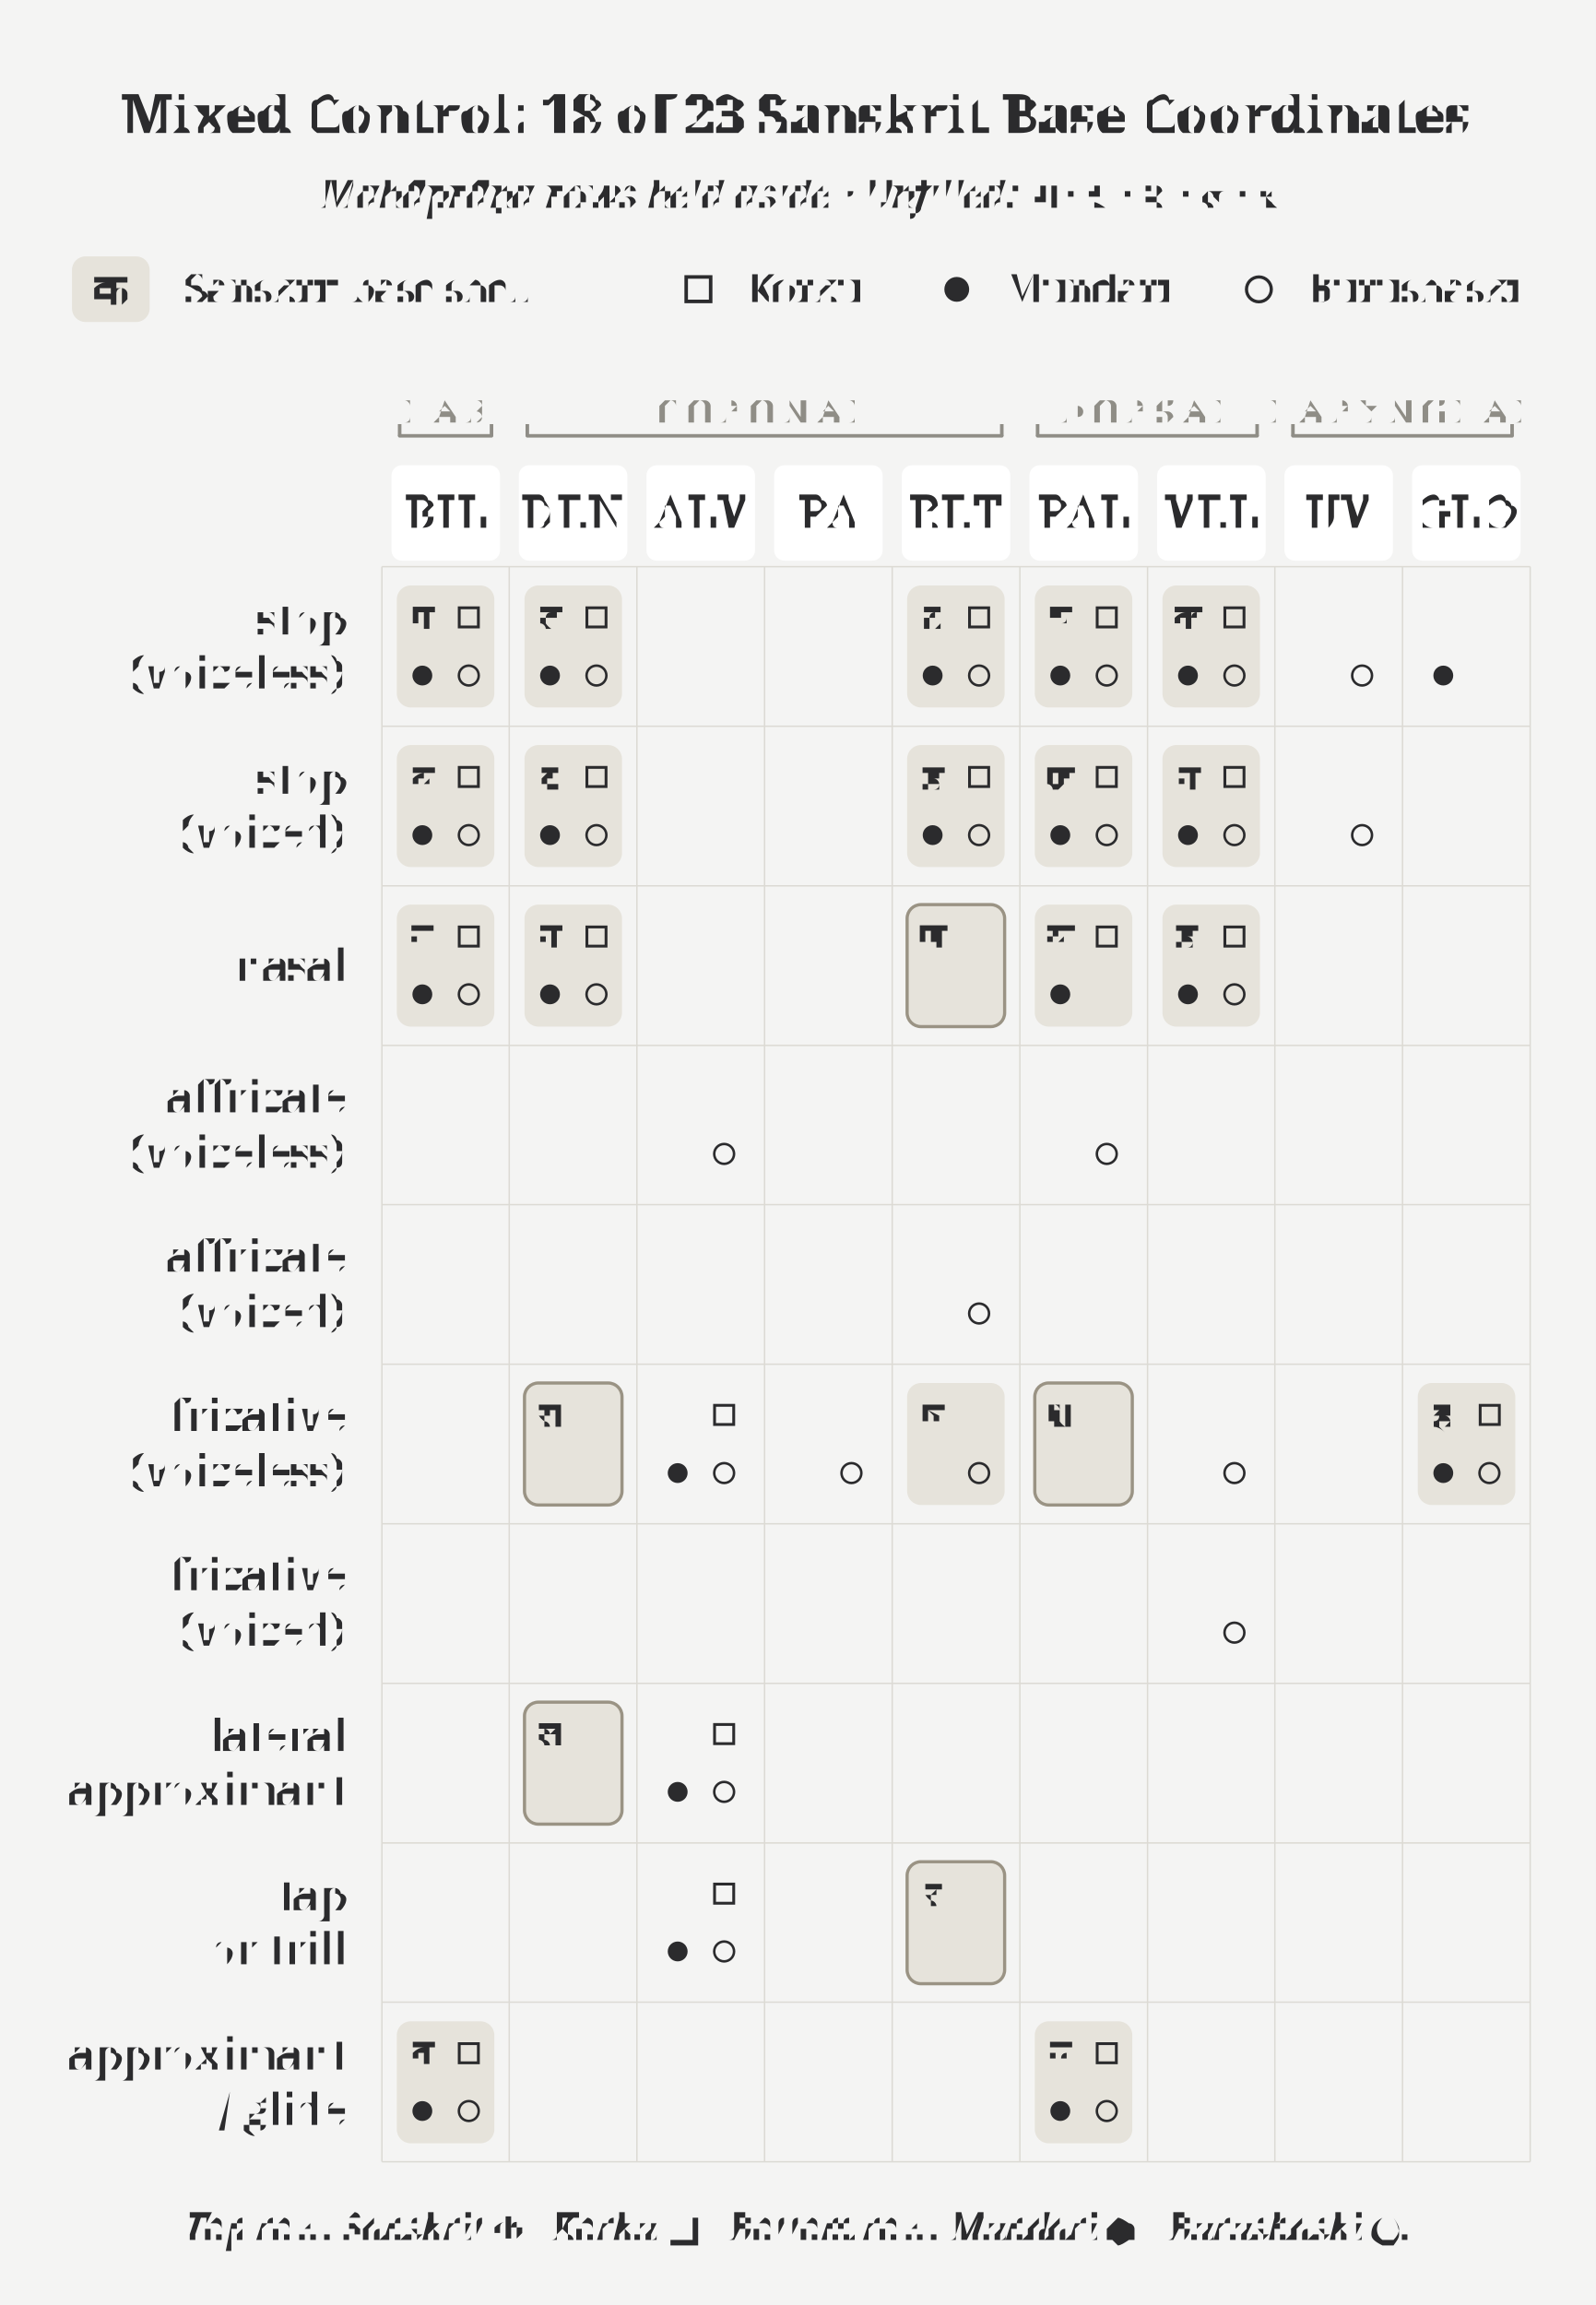
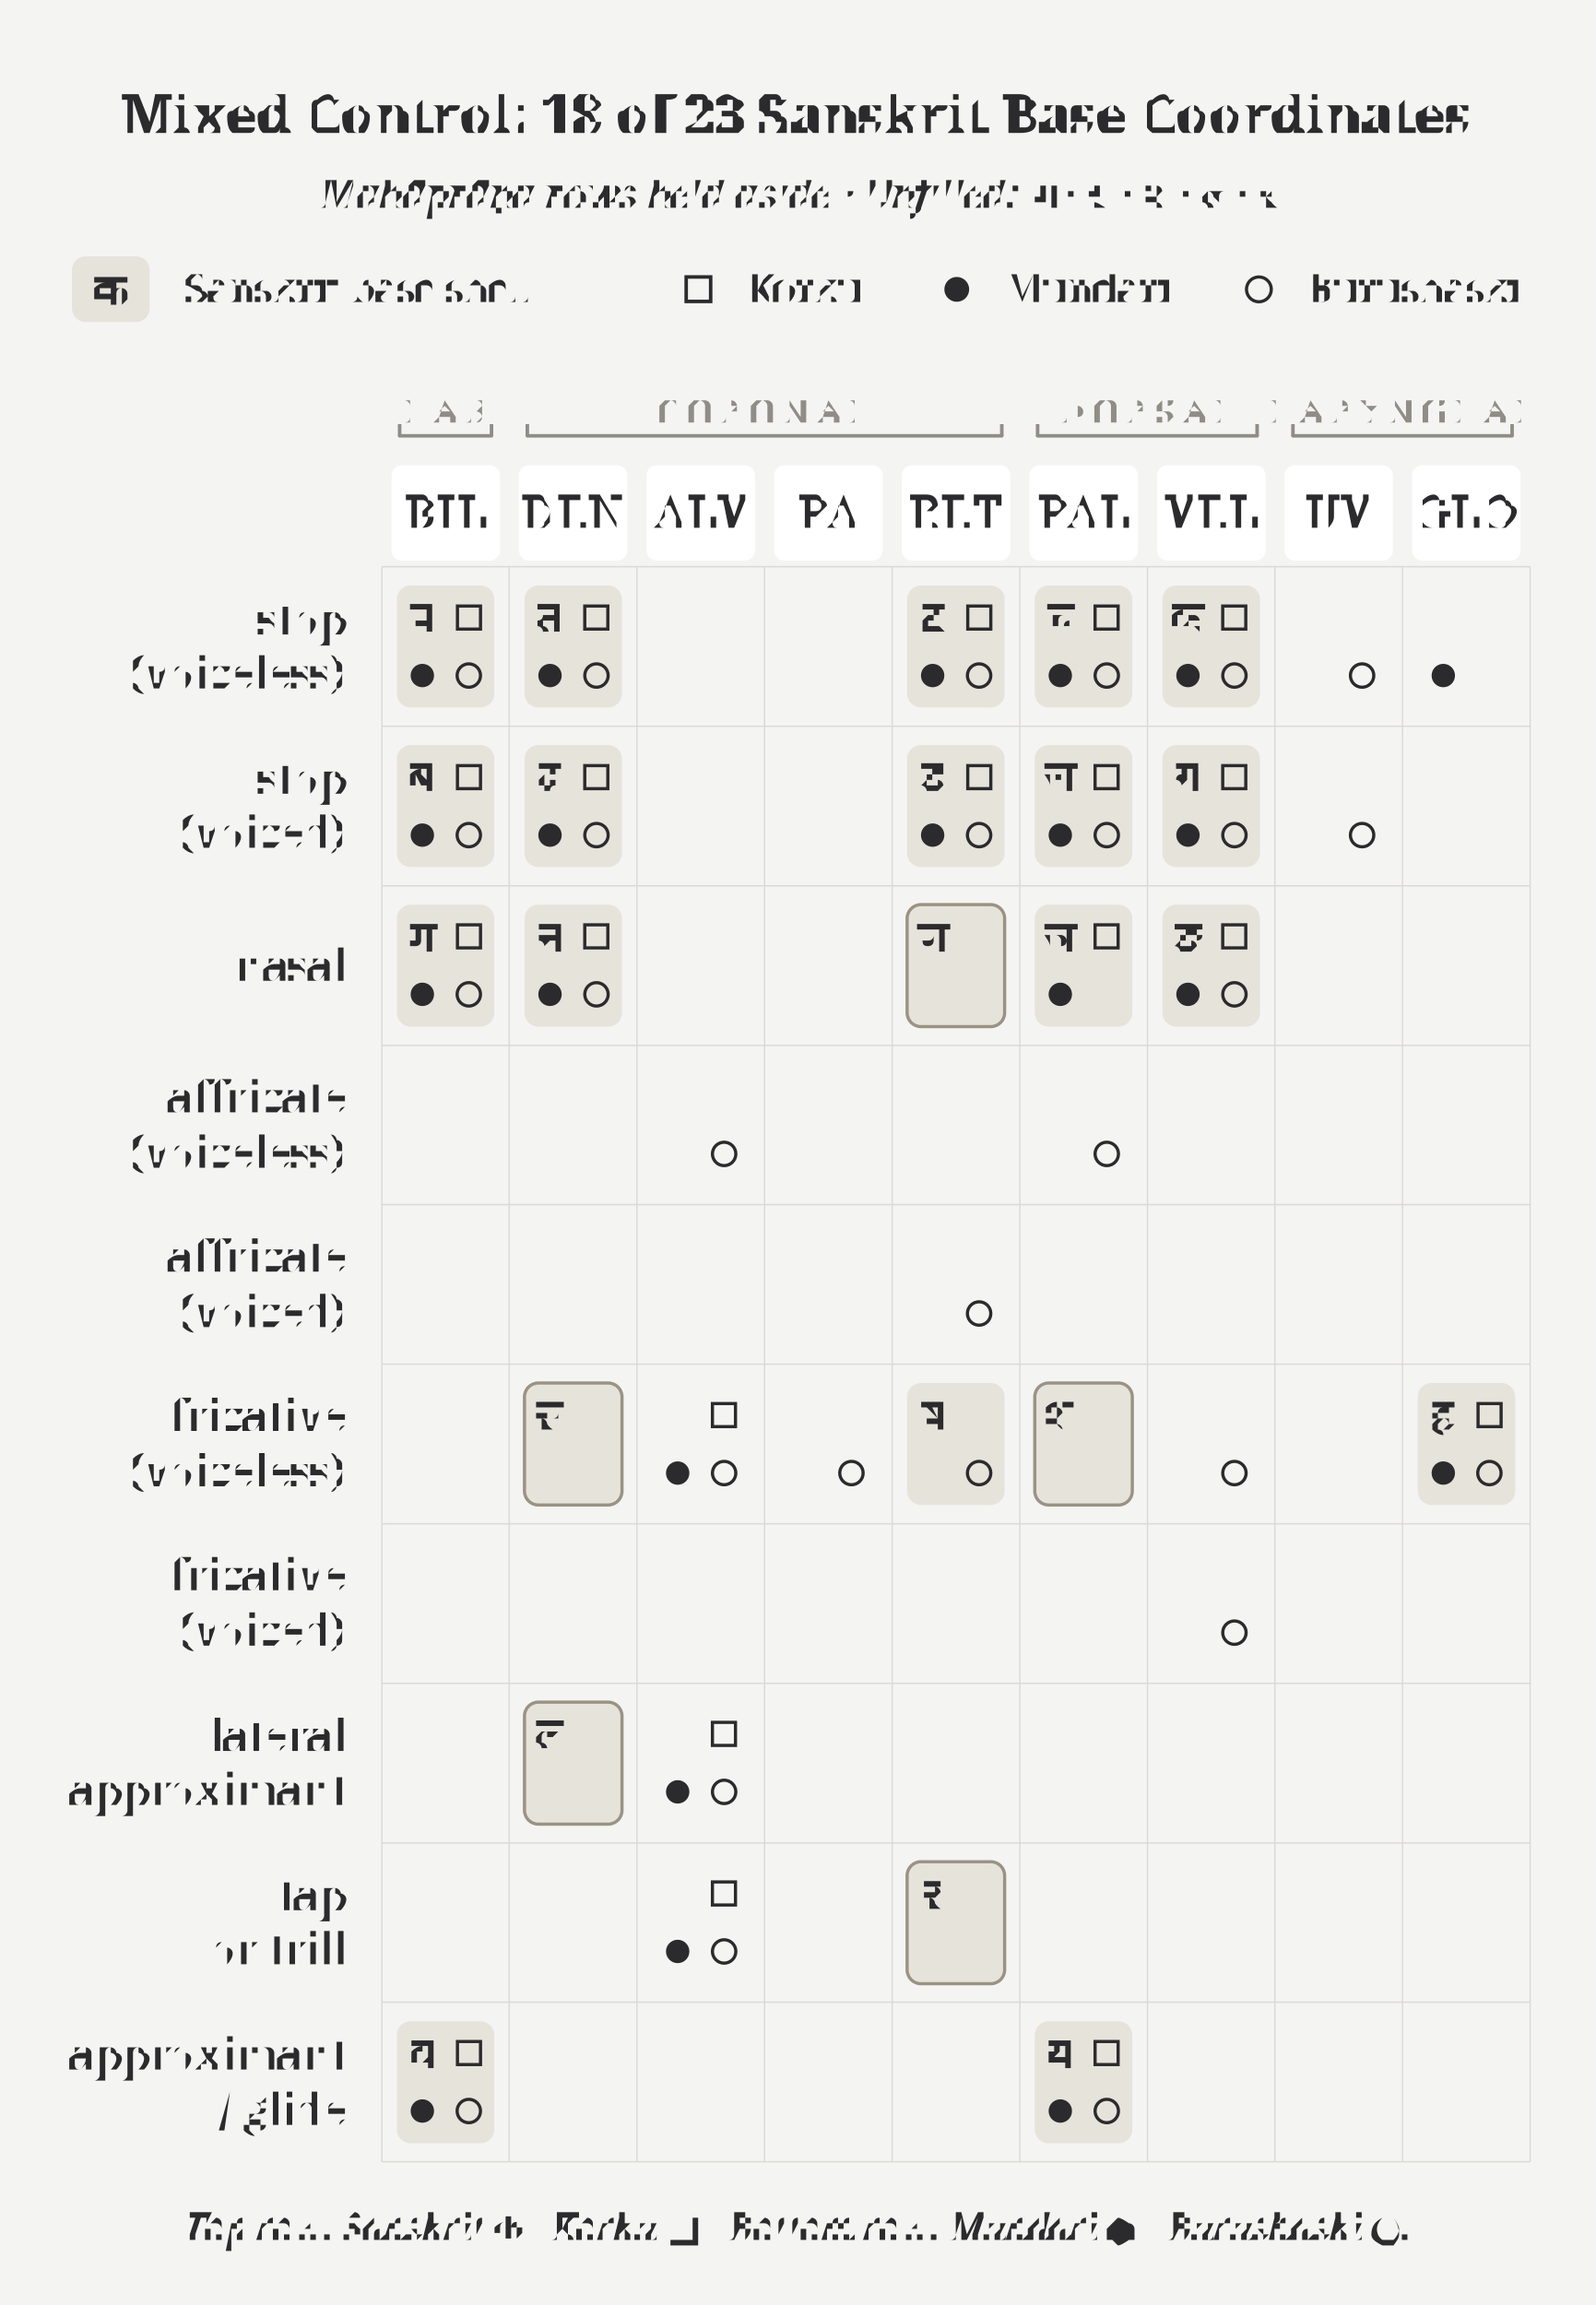
<svg xmlns="http://www.w3.org/2000/svg" width="4.5in" height="6.5in" viewBox="0 0 4.5 6.5">
  <rect x="0" y="0" width="4.5" height="6.5" fill="#f4f4f3" />
  <text x="2.25" y="0.32" text-anchor="middle" dominant-baseline="middle" font-size="0.151" font-weight="700" fill="#2b2b2d" font-family="'Gentium Book Plus', Charter, 'Charis SIL', Georgia, serif">Mixed Control: 18 of 23 Sanskrit Base Coordinates</text>
  <text x="2.25" y="0.547" text-anchor="middle" dominant-baseline="middle" font-size="0.111" font-style="italic" fill="#2b2b2d" font-family="'Gentium Book Plus', Charter, 'Charis SIL', Georgia, serif">Mahāprāṇa rows held aside · Unfilled: <tspan font-style="normal" font-family="'Adobe Devanagari', 'Noto Sans Devanagari', 'Mangal', 'Kohinoor Devanagari', serif">ण · स · श · ल · र</tspan>
  </text>
  <rect x="1.119" y="1.651" width="0.275" height="0.344" rx="0.039" fill="#e6e3db" stroke="none" />
  <rect x="1.119" y="2.101" width="0.275" height="0.344" rx="0.039" fill="#e6e3db" stroke="none" />
  <rect x="1.119" y="2.551" width="0.275" height="0.344" rx="0.039" fill="#e6e3db" stroke="none" />
  <rect x="1.119" y="5.7" width="0.275" height="0.344" rx="0.039" fill="#e6e3db" stroke="none" />
  <rect x="1.479" y="1.651" width="0.275" height="0.344" rx="0.039" fill="#e6e3db" stroke="none" />
  <rect x="1.479" y="2.101" width="0.275" height="0.344" rx="0.039" fill="#e6e3db" stroke="none" />
  <rect x="1.479" y="3.9" width="0.275" height="0.344" rx="0.039" fill="#e6e3db" stroke="#9a9384" stroke-width="0.009" />
  <rect x="1.479" y="2.551" width="0.275" height="0.344" rx="0.039" fill="#e6e3db" stroke="none" />
  <rect x="1.479" y="4.8" width="0.275" height="0.344" rx="0.039" fill="#e6e3db" stroke="#9a9384" stroke-width="0.009" />
  <rect x="2.558" y="1.651" width="0.275" height="0.344" rx="0.039" fill="#e6e3db" stroke="none" />
  <rect x="2.558" y="2.101" width="0.275" height="0.344" rx="0.039" fill="#e6e3db" stroke="none" />
  <rect x="2.558" y="3.9" width="0.275" height="0.344" rx="0.039" fill="#e6e3db" stroke="none" />
  <rect x="2.558" y="2.551" width="0.275" height="0.344" rx="0.039" fill="#e6e3db" stroke="#9a9384" stroke-width="0.009" />
  <rect x="2.558" y="5.25" width="0.275" height="0.344" rx="0.039" fill="#e6e3db" stroke="#9a9384" stroke-width="0.009" />
  <rect x="2.918" y="1.651" width="0.275" height="0.344" rx="0.039" fill="#e6e3db" stroke="none" />
  <rect x="2.918" y="2.101" width="0.275" height="0.344" rx="0.039" fill="#e6e3db" stroke="none" />
  <rect x="2.918" y="3.9" width="0.275" height="0.344" rx="0.039" fill="#e6e3db" stroke="#9a9384" stroke-width="0.009" />
  <rect x="2.918" y="2.551" width="0.275" height="0.344" rx="0.039" fill="#e6e3db" stroke="none" />
  <rect x="2.918" y="5.7" width="0.275" height="0.344" rx="0.039" fill="#e6e3db" stroke="none" />
  <rect x="3.278" y="1.651" width="0.275" height="0.344" rx="0.039" fill="#e6e3db" stroke="none" />
  <rect x="3.278" y="2.101" width="0.275" height="0.344" rx="0.039" fill="#e6e3db" stroke="none" />
  <rect x="3.278" y="2.551" width="0.275" height="0.344" rx="0.039" fill="#e6e3db" stroke="none" />
  <rect x="3.998" y="3.9" width="0.275" height="0.344" rx="0.039" fill="#e6e3db" stroke="none" />
  <rect x="0.203" y="0.723" width="0.219" height="0.185" rx="0.038" fill="#e6e3db" stroke="none" />
  <text x="0.313" y="0.816" text-anchor="middle" dominant-baseline="middle" font-size="0.125" fill="#2b2b2d" font-family="'Adobe Devanagari', 'Noto Sans Devanagari', 'Mangal', 'Kohinoor Devanagari', serif">क</text>
  <text x="0.523" y="0.855" font-size="0.111" fill="#2b2b2d" font-family="'Gentium Book Plus', Charter, 'Charis SIL', Georgia, serif">Sanskrit base shell</text>
  <rect x="1.935" y="0.781" width="0.069" height="0.069" fill="none" stroke="#2b2b2d" stroke-width="0.01" />
  <text x="2.105" y="0.855" font-size="0.111" fill="#2b2b2d" font-family="'Gentium Book Plus', Charter, 'Charis SIL', Georgia, serif">Korku</text>
  <circle cx="2.698" cy="0.816" r="0.035" fill="#2b2b2d" />
  <text x="2.835" y="0.855" font-size="0.111" fill="#2b2b2d" font-family="'Gentium Book Plus', Charter, 'Charis SIL', Georgia, serif">Mundari</text>
  <circle cx="3.55" cy="0.816" r="0.035" fill="none" stroke="#2b2b2d" stroke-width="0.009" />
  <text x="3.686" y="0.855" font-size="0.111" fill="#2b2b2d" font-family="'Gentium Book Plus', Charter, 'Charis SIL', Georgia, serif">Burushaski</text>
  <path d="M 1.127 1.229 L 1.386 1.229" stroke="#8f8d86" stroke-width="0.01" stroke-linecap="round" />
  <path d="M 1.127 1.229 L 1.127 1.196" stroke="#8f8d86" stroke-width="0.01" />
  <path d="M 1.386 1.229 L 1.386 1.196" stroke="#8f8d86" stroke-width="0.01" />
  <text x="1.256" y="1.159" text-anchor="middle" dominant-baseline="middle" font-size="0.091" letter-spacing="0.025" fill="#8f8d86" font-family="'Gentium Book Plus', Charter, 'Charis SIL', Georgia, serif">LAB</text>
  <path d="M 1.487 1.229 L 2.825 1.229" stroke="#8f8d86" stroke-width="0.01" stroke-linecap="round" />
  <path d="M 1.487 1.229 L 1.487 1.196" stroke="#8f8d86" stroke-width="0.01" />
  <path d="M 2.825 1.229 L 2.825 1.196" stroke="#8f8d86" stroke-width="0.01" />
  <text x="2.156" y="1.159" text-anchor="middle" dominant-baseline="middle" font-size="0.091" letter-spacing="0.025" fill="#8f8d86" font-family="'Gentium Book Plus', Charter, 'Charis SIL', Georgia, serif">CORONAL</text>
  <path d="M 2.926 1.229 L 3.545 1.229" stroke="#8f8d86" stroke-width="0.01" stroke-linecap="round" />
  <path d="M 2.926 1.229 L 2.926 1.196" stroke="#8f8d86" stroke-width="0.01" />
  <path d="M 3.545 1.229 L 3.545 1.196" stroke="#8f8d86" stroke-width="0.01" />
  <text x="3.236" y="1.159" text-anchor="middle" dominant-baseline="middle" font-size="0.091" letter-spacing="0.025" fill="#8f8d86" font-family="'Gentium Book Plus', Charter, 'Charis SIL', Georgia, serif">DORSAL</text>
  <path d="M 3.646 1.229 L 4.264 1.229" stroke="#8f8d86" stroke-width="0.01" stroke-linecap="round" />
  <path d="M 3.646 1.229 L 3.646 1.196" stroke="#8f8d86" stroke-width="0.01" />
  <path d="M 4.264 1.229 L 4.264 1.196" stroke="#8f8d86" stroke-width="0.01" />
  <text x="3.955" y="1.159" text-anchor="middle" dominant-baseline="middle" font-size="0.091" letter-spacing="0.025" fill="#8f8d86" font-family="'Gentium Book Plus', Charter, 'Charis SIL', Georgia, serif">LARYNGEAL</text>
  <rect x="1.104" y="1.312" width="0.306" height="0.269" rx="0.029" fill="#ffffff" stroke="none" />
  <text x="1.256" y="1.447" text-anchor="middle" dominant-baseline="middle" font-size="0.125" letter-spacing="0.01" fill="#2b2b2d" font-family="'Gentium Book Plus', Charter, 'Charis SIL', Georgia, serif">BIL</text>
  <rect x="1.463" y="1.312" width="0.306" height="0.269" rx="0.029" fill="#ffffff" stroke="none" />
  <text x="1.616" y="1.447" text-anchor="middle" dominant-baseline="middle" font-size="0.125" letter-spacing="0.01" fill="#2b2b2d" font-family="'Gentium Book Plus', Charter, 'Charis SIL', Georgia, serif">DEN</text>
  <rect x="1.823" y="1.312" width="0.306" height="0.269" rx="0.029" fill="#ffffff" stroke="none" />
  <text x="1.976" y="1.447" text-anchor="middle" dominant-baseline="middle" font-size="0.125" letter-spacing="0.01" fill="#2b2b2d" font-family="'Gentium Book Plus', Charter, 'Charis SIL', Georgia, serif">ALV</text>
  <rect x="2.183" y="1.312" width="0.306" height="0.269" rx="0.029" fill="#ffffff" stroke="none" />
  <text x="2.336" y="1.447" text-anchor="middle" dominant-baseline="middle" font-size="0.125" letter-spacing="0.01" fill="#2b2b2d" font-family="'Gentium Book Plus', Charter, 'Charis SIL', Georgia, serif">PA</text>
  <rect x="2.543" y="1.312" width="0.306" height="0.269" rx="0.029" fill="#ffffff" stroke="none" />
  <text x="2.696" y="1.447" text-anchor="middle" dominant-baseline="middle" font-size="0.125" letter-spacing="0.01" fill="#2b2b2d" font-family="'Gentium Book Plus', Charter, 'Charis SIL', Georgia, serif">RET</text>
  <rect x="2.903" y="1.312" width="0.306" height="0.269" rx="0.029" fill="#ffffff" stroke="none" />
  <text x="3.056" y="1.447" text-anchor="middle" dominant-baseline="middle" font-size="0.125" letter-spacing="0.01" fill="#2b2b2d" font-family="'Gentium Book Plus', Charter, 'Charis SIL', Georgia, serif">PAL</text>
  <rect x="3.263" y="1.312" width="0.306" height="0.269" rx="0.029" fill="#ffffff" stroke="none" />
  <text x="3.415" y="1.447" text-anchor="middle" dominant-baseline="middle" font-size="0.125" letter-spacing="0.01" fill="#2b2b2d" font-family="'Gentium Book Plus', Charter, 'Charis SIL', Georgia, serif">VEL</text>
  <rect x="3.622" y="1.312" width="0.306" height="0.269" rx="0.029" fill="#ffffff" stroke="none" />
  <text x="3.775" y="1.447" text-anchor="middle" dominant-baseline="middle" font-size="0.125" letter-spacing="0.01" fill="#2b2b2d" font-family="'Gentium Book Plus', Charter, 'Charis SIL', Georgia, serif">UV</text>
  <rect x="3.982" y="1.312" width="0.306" height="0.269" rx="0.029" fill="#ffffff" stroke="none" />
  <text x="4.135" y="1.447" text-anchor="middle" dominant-baseline="middle" font-size="0.125" letter-spacing="0.01" fill="#2b2b2d" font-family="'Gentium Book Plus', Charter, 'Charis SIL', Georgia, serif">GLO</text>
  <line x1="1.077" y1="1.598" x2="1.077" y2="6.096" stroke="#dcdad4" stroke-width="0.004" />
  <line x1="1.436" y1="1.598" x2="1.436" y2="6.096" stroke="#dcdad4" stroke-width="0.004" />
  <line x1="1.796" y1="1.598" x2="1.796" y2="6.096" stroke="#dcdad4" stroke-width="0.004" />
  <line x1="2.156" y1="1.598" x2="2.156" y2="6.096" stroke="#dcdad4" stroke-width="0.004" />
  <line x1="2.516" y1="1.598" x2="2.516" y2="6.096" stroke="#dcdad4" stroke-width="0.004" />
  <line x1="2.876" y1="1.598" x2="2.876" y2="6.096" stroke="#dcdad4" stroke-width="0.004" />
  <line x1="3.236" y1="1.598" x2="3.236" y2="6.096" stroke="#dcdad4" stroke-width="0.004" />
  <line x1="3.595" y1="1.598" x2="3.595" y2="6.096" stroke="#dcdad4" stroke-width="0.004" />
  <line x1="3.955" y1="1.598" x2="3.955" y2="6.096" stroke="#dcdad4" stroke-width="0.004" />
  <line x1="4.315" y1="1.598" x2="4.315" y2="6.096" stroke="#dcdad4" stroke-width="0.004" />
  <line x1="1.077" y1="1.598" x2="4.315" y2="1.598" stroke="#dcdad4" stroke-width="0.004" />
  <line x1="1.077" y1="2.048" x2="4.315" y2="2.048" stroke="#dcdad4" stroke-width="0.004" />
  <line x1="1.077" y1="2.498" x2="4.315" y2="2.498" stroke="#dcdad4" stroke-width="0.004" />
  <line x1="1.077" y1="2.948" x2="4.315" y2="2.948" stroke="#dcdad4" stroke-width="0.004" />
  <line x1="1.077" y1="3.397" x2="4.315" y2="3.397" stroke="#dcdad4" stroke-width="0.004" />
  <line x1="1.077" y1="3.847" x2="4.315" y2="3.847" stroke="#dcdad4" stroke-width="0.004" />
  <line x1="1.077" y1="4.297" x2="4.315" y2="4.297" stroke="#dcdad4" stroke-width="0.004" />
  <line x1="1.077" y1="4.747" x2="4.315" y2="4.747" stroke="#dcdad4" stroke-width="0.004" />
  <line x1="1.077" y1="5.197" x2="4.315" y2="5.197" stroke="#dcdad4" stroke-width="0.004" />
  <line x1="1.077" y1="5.646" x2="4.315" y2="5.646" stroke="#dcdad4" stroke-width="0.004" />
  <line x1="1.077" y1="6.096" x2="4.315" y2="6.096" stroke="#dcdad4" stroke-width="0.004" />
  <text x="0.976" y="1.746" text-anchor="end" dominant-baseline="middle" font-size="0.125" fill="#2b2b2d" font-family="'Gentium Book Plus', Charter, 'Charis SIL', Georgia, serif">stop</text>
  <text x="0.976" y="1.9" text-anchor="end" dominant-baseline="middle" font-size="0.125" fill="#2b2b2d" font-family="'Gentium Book Plus', Charter, 'Charis SIL', Georgia, serif">(voiceless)</text>
  <text x="0.976" y="2.196" text-anchor="end" dominant-baseline="middle" font-size="0.125" fill="#2b2b2d" font-family="'Gentium Book Plus', Charter, 'Charis SIL', Georgia, serif">stop</text>
  <text x="0.976" y="2.35" text-anchor="end" dominant-baseline="middle" font-size="0.125" fill="#2b2b2d" font-family="'Gentium Book Plus', Charter, 'Charis SIL', Georgia, serif">(voiced)</text>
  <text x="0.976" y="2.723" text-anchor="end" dominant-baseline="middle" font-size="0.125" fill="#2b2b2d" font-family="'Gentium Book Plus', Charter, 'Charis SIL', Georgia, serif">nasal</text>
  <text x="0.976" y="3.095" text-anchor="end" dominant-baseline="middle" font-size="0.125" fill="#2b2b2d" font-family="'Gentium Book Plus', Charter, 'Charis SIL', Georgia, serif">affricate</text>
  <text x="0.976" y="3.25" text-anchor="end" dominant-baseline="middle" font-size="0.125" fill="#2b2b2d" font-family="'Gentium Book Plus', Charter, 'Charis SIL', Georgia, serif">(voiceless)</text>
  <text x="0.976" y="3.545" text-anchor="end" dominant-baseline="middle" font-size="0.125" fill="#2b2b2d" font-family="'Gentium Book Plus', Charter, 'Charis SIL', Georgia, serif">affricate</text>
  <text x="0.976" y="3.7" text-anchor="end" dominant-baseline="middle" font-size="0.125" fill="#2b2b2d" font-family="'Gentium Book Plus', Charter, 'Charis SIL', Georgia, serif">(voiced)</text>
  <text x="0.976" y="3.995" text-anchor="end" dominant-baseline="middle" font-size="0.125" fill="#2b2b2d" font-family="'Gentium Book Plus', Charter, 'Charis SIL', Georgia, serif">fricative</text>
  <text x="0.976" y="4.149" text-anchor="end" dominant-baseline="middle" font-size="0.125" fill="#2b2b2d" font-family="'Gentium Book Plus', Charter, 'Charis SIL', Georgia, serif">(voiceless)</text>
  <text x="0.976" y="4.444" text-anchor="end" dominant-baseline="middle" font-size="0.125" fill="#2b2b2d" font-family="'Gentium Book Plus', Charter, 'Charis SIL', Georgia, serif">fricative</text>
  <text x="0.976" y="4.599" text-anchor="end" dominant-baseline="middle" font-size="0.125" fill="#2b2b2d" font-family="'Gentium Book Plus', Charter, 'Charis SIL', Georgia, serif">(voiced)</text>
  <text x="0.976" y="4.894" text-anchor="end" dominant-baseline="middle" font-size="0.125" fill="#2b2b2d" font-family="'Gentium Book Plus', Charter, 'Charis SIL', Georgia, serif">lateral</text>
  <text x="0.976" y="5.049" text-anchor="end" dominant-baseline="middle" font-size="0.125" fill="#2b2b2d" font-family="'Gentium Book Plus', Charter, 'Charis SIL', Georgia, serif">approximant</text>
  <text x="0.976" y="5.344" text-anchor="end" dominant-baseline="middle" font-size="0.125" fill="#2b2b2d" font-family="'Gentium Book Plus', Charter, 'Charis SIL', Georgia, serif">tap</text>
  <text x="0.976" y="5.499" text-anchor="end" dominant-baseline="middle" font-size="0.125" fill="#2b2b2d" font-family="'Gentium Book Plus', Charter, 'Charis SIL', Georgia, serif">or trill</text>
  <text x="0.976" y="5.794" text-anchor="end" dominant-baseline="middle" font-size="0.125" fill="#2b2b2d" font-family="'Gentium Book Plus', Charter, 'Charis SIL', Georgia, serif">approximant</text>
  <text x="0.976" y="5.949" text-anchor="end" dominant-baseline="middle" font-size="0.125" fill="#2b2b2d" font-family="'Gentium Book Plus', Charter, 'Charis SIL', Georgia, serif">/ glide</text>
-   <circle cx="1.191" cy="1.905" r="0.028" fill="#2b2b2d" />
-   <circle cx="1.191" cy="2.355" r="0.028" fill="#2b2b2d" />
-   <circle cx="1.191" cy="2.804" r="0.028" fill="#2b2b2d" />
-   <circle cx="1.191" cy="5.953" r="0.028" fill="#2b2b2d" />
-   <circle cx="1.551" cy="1.905" r="0.028" fill="#2b2b2d" />
-   <circle cx="1.551" cy="2.355" r="0.028" fill="#2b2b2d" />
-   <circle cx="1.551" cy="2.804" r="0.028" fill="#2b2b2d" />
-   <circle cx="1.911" cy="4.154" r="0.028" fill="#2b2b2d" />
-   <circle cx="1.911" cy="5.053" r="0.028" fill="#2b2b2d" />
-   <circle cx="1.911" cy="5.503" r="0.028" fill="#2b2b2d" />
-   <circle cx="2.63" cy="1.905" r="0.028" fill="#2b2b2d" />
-   <circle cx="2.63" cy="2.355" r="0.028" fill="#2b2b2d" />
-   <circle cx="2.99" cy="1.905" r="0.028" fill="#2b2b2d" />
-   <circle cx="2.99" cy="2.355" r="0.028" fill="#2b2b2d" />
-   <circle cx="2.99" cy="2.804" r="0.028" fill="#2b2b2d" />
-   <circle cx="2.99" cy="5.953" r="0.028" fill="#2b2b2d" />
-   <circle cx="3.35" cy="1.905" r="0.028" fill="#2b2b2d" />
-   <circle cx="3.35" cy="2.355" r="0.028" fill="#2b2b2d" />
-   <circle cx="3.35" cy="2.804" r="0.028" fill="#2b2b2d" />
-   <circle cx="4.07" cy="1.905" r="0.028" fill="#2b2b2d" />
-   <circle cx="4.07" cy="4.154" r="0.028" fill="#2b2b2d" />
-   <circle cx="1.322" cy="1.905" r="0.028" fill="none" stroke="#2b2b2d" stroke-width="0.007" />
-   <circle cx="1.322" cy="2.355" r="0.028" fill="none" stroke="#2b2b2d" stroke-width="0.007" />
-   <circle cx="1.322" cy="2.804" r="0.028" fill="none" stroke="#2b2b2d" stroke-width="0.007" />
-   <circle cx="1.322" cy="5.953" r="0.028" fill="none" stroke="#2b2b2d" stroke-width="0.007" />
-   <circle cx="1.682" cy="1.905" r="0.028" fill="none" stroke="#2b2b2d" stroke-width="0.007" />
-   <circle cx="1.682" cy="2.355" r="0.028" fill="none" stroke="#2b2b2d" stroke-width="0.007" />
-   <circle cx="1.682" cy="2.804" r="0.028" fill="none" stroke="#2b2b2d" stroke-width="0.007" />
-   <circle cx="2.042" cy="3.254" r="0.028" fill="none" stroke="#2b2b2d" stroke-width="0.007" />
-   <circle cx="2.042" cy="4.154" r="0.028" fill="none" stroke="#2b2b2d" stroke-width="0.007" />
-   <circle cx="2.042" cy="5.053" r="0.028" fill="none" stroke="#2b2b2d" stroke-width="0.007" />
-   <circle cx="2.042" cy="5.503" r="0.028" fill="none" stroke="#2b2b2d" stroke-width="0.007" />
-   <circle cx="2.401" cy="4.154" r="0.028" fill="none" stroke="#2b2b2d" stroke-width="0.007" />
-   <circle cx="2.761" cy="1.905" r="0.028" fill="none" stroke="#2b2b2d" stroke-width="0.007" />
-   <circle cx="2.761" cy="2.355" r="0.028" fill="none" stroke="#2b2b2d" stroke-width="0.007" />
-   <circle cx="2.761" cy="3.704" r="0.028" fill="none" stroke="#2b2b2d" stroke-width="0.007" />
-   <circle cx="2.761" cy="4.154" r="0.028" fill="none" stroke="#2b2b2d" stroke-width="0.007" />
-   <circle cx="3.121" cy="1.905" r="0.028" fill="none" stroke="#2b2b2d" stroke-width="0.007" />
-   <circle cx="3.121" cy="2.355" r="0.028" fill="none" stroke="#2b2b2d" stroke-width="0.007" />
-   <circle cx="3.121" cy="3.254" r="0.028" fill="none" stroke="#2b2b2d" stroke-width="0.007" />
-   <circle cx="3.121" cy="5.953" r="0.028" fill="none" stroke="#2b2b2d" stroke-width="0.007" />
-   <circle cx="3.481" cy="1.905" r="0.028" fill="none" stroke="#2b2b2d" stroke-width="0.007" />
-   <circle cx="3.481" cy="2.355" r="0.028" fill="none" stroke="#2b2b2d" stroke-width="0.007" />
-   <circle cx="3.481" cy="4.154" r="0.028" fill="none" stroke="#2b2b2d" stroke-width="0.007" />
-   <circle cx="3.481" cy="4.604" r="0.028" fill="none" stroke="#2b2b2d" stroke-width="0.007" />
-   <circle cx="3.481" cy="2.804" r="0.028" fill="none" stroke="#2b2b2d" stroke-width="0.007" />
-   <circle cx="3.841" cy="1.905" r="0.028" fill="none" stroke="#2b2b2d" stroke-width="0.007" />
-   <circle cx="3.841" cy="2.355" r="0.028" fill="none" stroke="#2b2b2d" stroke-width="0.007" />
-   <circle cx="4.2" cy="4.154" r="0.028" fill="none" stroke="#2b2b2d" stroke-width="0.007" />
-   <rect x="1.295" y="1.714" width="0.054" height="0.054" fill="none" stroke="#2b2b2d" stroke-width="0.008" />
-   <rect x="1.295" y="2.164" width="0.054" height="0.054" fill="none" stroke="#2b2b2d" stroke-width="0.008" />
-   <rect x="1.295" y="2.614" width="0.054" height="0.054" fill="none" stroke="#2b2b2d" stroke-width="0.008" />
-   <rect x="1.295" y="5.763" width="0.054" height="0.054" fill="none" stroke="#2b2b2d" stroke-width="0.008" />
-   <rect x="1.655" y="1.714" width="0.054" height="0.054" fill="none" stroke="#2b2b2d" stroke-width="0.008" />
-   <rect x="1.655" y="2.164" width="0.054" height="0.054" fill="none" stroke="#2b2b2d" stroke-width="0.008" />
-   <rect x="1.655" y="2.614" width="0.054" height="0.054" fill="none" stroke="#2b2b2d" stroke-width="0.008" />
-   <rect x="2.015" y="3.963" width="0.054" height="0.054" fill="none" stroke="#2b2b2d" stroke-width="0.008" />
-   <rect x="2.015" y="4.863" width="0.054" height="0.054" fill="none" stroke="#2b2b2d" stroke-width="0.008" />
-   <rect x="2.015" y="5.313" width="0.054" height="0.054" fill="none" stroke="#2b2b2d" stroke-width="0.008" />
-   <rect x="2.734" y="1.714" width="0.054" height="0.054" fill="none" stroke="#2b2b2d" stroke-width="0.008" />
-   <rect x="2.734" y="2.164" width="0.054" height="0.054" fill="none" stroke="#2b2b2d" stroke-width="0.008" />
-   <rect x="3.094" y="1.714" width="0.054" height="0.054" fill="none" stroke="#2b2b2d" stroke-width="0.008" />
-   <rect x="3.094" y="2.164" width="0.054" height="0.054" fill="none" stroke="#2b2b2d" stroke-width="0.008" />
-   <rect x="3.094" y="2.614" width="0.054" height="0.054" fill="none" stroke="#2b2b2d" stroke-width="0.008" />
-   <rect x="3.094" y="5.763" width="0.054" height="0.054" fill="none" stroke="#2b2b2d" stroke-width="0.008" />
-   <rect x="3.454" y="1.714" width="0.054" height="0.054" fill="none" stroke="#2b2b2d" stroke-width="0.008" />
-   <rect x="3.454" y="2.164" width="0.054" height="0.054" fill="none" stroke="#2b2b2d" stroke-width="0.008" />
-   <rect x="3.454" y="2.614" width="0.054" height="0.054" fill="none" stroke="#2b2b2d" stroke-width="0.008" />
-   <rect x="4.174" y="3.963" width="0.054" height="0.054" fill="none" stroke="#2b2b2d" stroke-width="0.008" />
-   <text x="1.191" y="1.741" text-anchor="middle" dominant-baseline="middle" font-size="0.098" fill="#2b2b2d" font-family="'Adobe Devanagari', 'Noto Sans Devanagari', 'Mangal', 'Kohinoor Devanagari', serif">प</text>
-   <text x="1.191" y="2.191" text-anchor="middle" dominant-baseline="middle" font-size="0.098" fill="#2b2b2d" font-family="'Adobe Devanagari', 'Noto Sans Devanagari', 'Mangal', 'Kohinoor Devanagari', serif">ब</text>
-   <text x="1.191" y="2.641" text-anchor="middle" dominant-baseline="middle" font-size="0.098" fill="#2b2b2d" font-family="'Adobe Devanagari', 'Noto Sans Devanagari', 'Mangal', 'Kohinoor Devanagari', serif">म</text>
-   <text x="1.191" y="5.79" text-anchor="middle" dominant-baseline="middle" font-size="0.098" fill="#2b2b2d" font-family="'Adobe Devanagari', 'Noto Sans Devanagari', 'Mangal', 'Kohinoor Devanagari', serif">व</text>
-   <text x="1.551" y="1.741" text-anchor="middle" dominant-baseline="middle" font-size="0.098" fill="#2b2b2d" font-family="'Adobe Devanagari', 'Noto Sans Devanagari', 'Mangal', 'Kohinoor Devanagari', serif">त</text>
-   <text x="1.551" y="2.191" text-anchor="middle" dominant-baseline="middle" font-size="0.098" fill="#2b2b2d" font-family="'Adobe Devanagari', 'Noto Sans Devanagari', 'Mangal', 'Kohinoor Devanagari', serif">द</text>
-   <text x="1.551" y="3.99" text-anchor="middle" dominant-baseline="middle" font-size="0.098" fill="#2b2b2d" font-family="'Adobe Devanagari', 'Noto Sans Devanagari', 'Mangal', 'Kohinoor Devanagari', serif">स</text>
-   <text x="1.551" y="2.641" text-anchor="middle" dominant-baseline="middle" font-size="0.098" fill="#2b2b2d" font-family="'Adobe Devanagari', 'Noto Sans Devanagari', 'Mangal', 'Kohinoor Devanagari', serif">न</text>
-   <text x="1.551" y="4.89" text-anchor="middle" dominant-baseline="middle" font-size="0.098" fill="#2b2b2d" font-family="'Adobe Devanagari', 'Noto Sans Devanagari', 'Mangal', 'Kohinoor Devanagari', serif">ल</text>
-   <text x="2.63" y="1.741" text-anchor="middle" dominant-baseline="middle" font-size="0.098" fill="#2b2b2d" font-family="'Adobe Devanagari', 'Noto Sans Devanagari', 'Mangal', 'Kohinoor Devanagari', serif">ट</text>
-   <text x="2.63" y="2.191" text-anchor="middle" dominant-baseline="middle" font-size="0.098" fill="#2b2b2d" font-family="'Adobe Devanagari', 'Noto Sans Devanagari', 'Mangal', 'Kohinoor Devanagari', serif">ड</text>
-   <text x="2.63" y="3.99" text-anchor="middle" dominant-baseline="middle" font-size="0.098" fill="#2b2b2d" font-family="'Adobe Devanagari', 'Noto Sans Devanagari', 'Mangal', 'Kohinoor Devanagari', serif">ष</text>
-   <text x="2.63" y="2.641" text-anchor="middle" dominant-baseline="middle" font-size="0.098" fill="#2b2b2d" font-family="'Adobe Devanagari', 'Noto Sans Devanagari', 'Mangal', 'Kohinoor Devanagari', serif">ण</text>
-   <text x="2.63" y="5.34" text-anchor="middle" dominant-baseline="middle" font-size="0.098" fill="#2b2b2d" font-family="'Adobe Devanagari', 'Noto Sans Devanagari', 'Mangal', 'Kohinoor Devanagari', serif">र</text>
-   <text x="2.99" y="1.741" text-anchor="middle" dominant-baseline="middle" font-size="0.098" fill="#2b2b2d" font-family="'Adobe Devanagari', 'Noto Sans Devanagari', 'Mangal', 'Kohinoor Devanagari', serif">च</text>
-   <text x="2.99" y="2.191" text-anchor="middle" dominant-baseline="middle" font-size="0.098" fill="#2b2b2d" font-family="'Adobe Devanagari', 'Noto Sans Devanagari', 'Mangal', 'Kohinoor Devanagari', serif">ज</text>
-   <text x="2.99" y="3.99" text-anchor="middle" dominant-baseline="middle" font-size="0.098" fill="#2b2b2d" font-family="'Adobe Devanagari', 'Noto Sans Devanagari', 'Mangal', 'Kohinoor Devanagari', serif">श</text>
-   <text x="2.99" y="2.641" text-anchor="middle" dominant-baseline="middle" font-size="0.098" fill="#2b2b2d" font-family="'Adobe Devanagari', 'Noto Sans Devanagari', 'Mangal', 'Kohinoor Devanagari', serif">ञ</text>
-   <text x="2.99" y="5.79" text-anchor="middle" dominant-baseline="middle" font-size="0.098" fill="#2b2b2d" font-family="'Adobe Devanagari', 'Noto Sans Devanagari', 'Mangal', 'Kohinoor Devanagari', serif">य</text>
-   <text x="3.35" y="1.741" text-anchor="middle" dominant-baseline="middle" font-size="0.098" fill="#2b2b2d" font-family="'Adobe Devanagari', 'Noto Sans Devanagari', 'Mangal', 'Kohinoor Devanagari', serif">क</text>
-   <text x="3.35" y="2.191" text-anchor="middle" dominant-baseline="middle" font-size="0.098" fill="#2b2b2d" font-family="'Adobe Devanagari', 'Noto Sans Devanagari', 'Mangal', 'Kohinoor Devanagari', serif">ग</text>
-   <text x="3.35" y="2.641" text-anchor="middle" dominant-baseline="middle" font-size="0.098" fill="#2b2b2d" font-family="'Adobe Devanagari', 'Noto Sans Devanagari', 'Mangal', 'Kohinoor Devanagari', serif">ङ</text>
-   <text x="4.07" y="3.99" text-anchor="middle" dominant-baseline="middle" font-size="0.098" fill="#2b2b2d" font-family="'Adobe Devanagari', 'Noto Sans Devanagari', 'Mangal', 'Kohinoor Devanagari', serif">ह</text>
+   <circle cx="1.191" cy="1.905" r="0.033" fill="#2b2b2d" />
+   <circle cx="1.191" cy="2.355" r="0.033" fill="#2b2b2d" />
+   <circle cx="1.191" cy="2.804" r="0.033" fill="#2b2b2d" />
+   <circle cx="1.191" cy="5.953" r="0.033" fill="#2b2b2d" />
+   <circle cx="1.551" cy="1.905" r="0.033" fill="#2b2b2d" />
+   <circle cx="1.551" cy="2.355" r="0.033" fill="#2b2b2d" />
+   <circle cx="1.551" cy="2.804" r="0.033" fill="#2b2b2d" />
+   <circle cx="1.911" cy="4.154" r="0.033" fill="#2b2b2d" />
+   <circle cx="1.911" cy="5.053" r="0.033" fill="#2b2b2d" />
+   <circle cx="1.911" cy="5.503" r="0.033" fill="#2b2b2d" />
+   <circle cx="2.63" cy="1.905" r="0.033" fill="#2b2b2d" />
+   <circle cx="2.63" cy="2.355" r="0.033" fill="#2b2b2d" />
+   <circle cx="2.99" cy="1.905" r="0.033" fill="#2b2b2d" />
+   <circle cx="2.99" cy="2.355" r="0.033" fill="#2b2b2d" />
+   <circle cx="2.99" cy="2.804" r="0.033" fill="#2b2b2d" />
+   <circle cx="2.99" cy="5.953" r="0.033" fill="#2b2b2d" />
+   <circle cx="3.35" cy="1.905" r="0.033" fill="#2b2b2d" />
+   <circle cx="3.35" cy="2.355" r="0.033" fill="#2b2b2d" />
+   <circle cx="3.35" cy="2.804" r="0.033" fill="#2b2b2d" />
+   <circle cx="4.07" cy="1.905" r="0.033" fill="#2b2b2d" />
+   <circle cx="4.07" cy="4.154" r="0.033" fill="#2b2b2d" />
+   <circle cx="1.322" cy="1.905" r="0.033" fill="none" stroke="#2b2b2d" stroke-width="0.009" />
+   <circle cx="1.322" cy="2.355" r="0.033" fill="none" stroke="#2b2b2d" stroke-width="0.009" />
+   <circle cx="1.322" cy="2.804" r="0.033" fill="none" stroke="#2b2b2d" stroke-width="0.009" />
+   <circle cx="1.322" cy="5.953" r="0.033" fill="none" stroke="#2b2b2d" stroke-width="0.009" />
+   <circle cx="1.682" cy="1.905" r="0.033" fill="none" stroke="#2b2b2d" stroke-width="0.009" />
+   <circle cx="1.682" cy="2.355" r="0.033" fill="none" stroke="#2b2b2d" stroke-width="0.009" />
+   <circle cx="1.682" cy="2.804" r="0.033" fill="none" stroke="#2b2b2d" stroke-width="0.009" />
+   <circle cx="2.042" cy="3.254" r="0.033" fill="none" stroke="#2b2b2d" stroke-width="0.009" />
+   <circle cx="2.042" cy="4.154" r="0.033" fill="none" stroke="#2b2b2d" stroke-width="0.009" />
+   <circle cx="2.042" cy="5.053" r="0.033" fill="none" stroke="#2b2b2d" stroke-width="0.009" />
+   <circle cx="2.042" cy="5.503" r="0.033" fill="none" stroke="#2b2b2d" stroke-width="0.009" />
+   <circle cx="2.401" cy="4.154" r="0.033" fill="none" stroke="#2b2b2d" stroke-width="0.009" />
+   <circle cx="2.761" cy="1.905" r="0.033" fill="none" stroke="#2b2b2d" stroke-width="0.009" />
+   <circle cx="2.761" cy="2.355" r="0.033" fill="none" stroke="#2b2b2d" stroke-width="0.009" />
+   <circle cx="2.761" cy="3.704" r="0.033" fill="none" stroke="#2b2b2d" stroke-width="0.009" />
+   <circle cx="2.761" cy="4.154" r="0.033" fill="none" stroke="#2b2b2d" stroke-width="0.009" />
+   <circle cx="3.121" cy="1.905" r="0.033" fill="none" stroke="#2b2b2d" stroke-width="0.009" />
+   <circle cx="3.121" cy="2.355" r="0.033" fill="none" stroke="#2b2b2d" stroke-width="0.009" />
+   <circle cx="3.121" cy="3.254" r="0.033" fill="none" stroke="#2b2b2d" stroke-width="0.009" />
+   <circle cx="3.121" cy="5.953" r="0.033" fill="none" stroke="#2b2b2d" stroke-width="0.009" />
+   <circle cx="3.481" cy="1.905" r="0.033" fill="none" stroke="#2b2b2d" stroke-width="0.009" />
+   <circle cx="3.481" cy="2.355" r="0.033" fill="none" stroke="#2b2b2d" stroke-width="0.009" />
+   <circle cx="3.481" cy="4.154" r="0.033" fill="none" stroke="#2b2b2d" stroke-width="0.009" />
+   <circle cx="3.481" cy="4.604" r="0.033" fill="none" stroke="#2b2b2d" stroke-width="0.009" />
+   <circle cx="3.481" cy="2.804" r="0.033" fill="none" stroke="#2b2b2d" stroke-width="0.009" />
+   <circle cx="3.841" cy="1.905" r="0.033" fill="none" stroke="#2b2b2d" stroke-width="0.009" />
+   <circle cx="3.841" cy="2.355" r="0.033" fill="none" stroke="#2b2b2d" stroke-width="0.009" />
+   <circle cx="4.2" cy="4.154" r="0.033" fill="none" stroke="#2b2b2d" stroke-width="0.009" />
+   <rect x="1.29" y="1.709" width="0.065" height="0.065" fill="none" stroke="#2b2b2d" stroke-width="0.009" />
+   <rect x="1.29" y="2.159" width="0.065" height="0.065" fill="none" stroke="#2b2b2d" stroke-width="0.009" />
+   <rect x="1.29" y="2.608" width="0.065" height="0.065" fill="none" stroke="#2b2b2d" stroke-width="0.009" />
+   <rect x="1.29" y="5.757" width="0.065" height="0.065" fill="none" stroke="#2b2b2d" stroke-width="0.009" />
+   <rect x="1.649" y="1.709" width="0.065" height="0.065" fill="none" stroke="#2b2b2d" stroke-width="0.009" />
+   <rect x="1.649" y="2.159" width="0.065" height="0.065" fill="none" stroke="#2b2b2d" stroke-width="0.009" />
+   <rect x="1.649" y="2.608" width="0.065" height="0.065" fill="none" stroke="#2b2b2d" stroke-width="0.009" />
+   <rect x="2.009" y="3.958" width="0.065" height="0.065" fill="none" stroke="#2b2b2d" stroke-width="0.009" />
+   <rect x="2.009" y="4.857" width="0.065" height="0.065" fill="none" stroke="#2b2b2d" stroke-width="0.009" />
+   <rect x="2.009" y="5.307" width="0.065" height="0.065" fill="none" stroke="#2b2b2d" stroke-width="0.009" />
+   <rect x="2.729" y="1.709" width="0.065" height="0.065" fill="none" stroke="#2b2b2d" stroke-width="0.009" />
+   <rect x="2.729" y="2.159" width="0.065" height="0.065" fill="none" stroke="#2b2b2d" stroke-width="0.009" />
+   <rect x="3.088" y="1.709" width="0.065" height="0.065" fill="none" stroke="#2b2b2d" stroke-width="0.009" />
+   <rect x="3.088" y="2.159" width="0.065" height="0.065" fill="none" stroke="#2b2b2d" stroke-width="0.009" />
+   <rect x="3.088" y="2.608" width="0.065" height="0.065" fill="none" stroke="#2b2b2d" stroke-width="0.009" />
+   <rect x="3.088" y="5.757" width="0.065" height="0.065" fill="none" stroke="#2b2b2d" stroke-width="0.009" />
+   <rect x="3.448" y="1.709" width="0.065" height="0.065" fill="none" stroke="#2b2b2d" stroke-width="0.009" />
+   <rect x="3.448" y="2.159" width="0.065" height="0.065" fill="none" stroke="#2b2b2d" stroke-width="0.009" />
+   <rect x="3.448" y="2.608" width="0.065" height="0.065" fill="none" stroke="#2b2b2d" stroke-width="0.009" />
+   <rect x="4.168" y="3.958" width="0.065" height="0.065" fill="none" stroke="#2b2b2d" stroke-width="0.009" />
+   <text x="1.191" y="1.741" text-anchor="middle" dominant-baseline="middle" font-size="0.118" fill="#2b2b2d" font-family="'Adobe Devanagari', 'Noto Sans Devanagari', 'Mangal', 'Kohinoor Devanagari', serif">प</text>
+   <text x="1.191" y="2.191" text-anchor="middle" dominant-baseline="middle" font-size="0.118" fill="#2b2b2d" font-family="'Adobe Devanagari', 'Noto Sans Devanagari', 'Mangal', 'Kohinoor Devanagari', serif">ब</text>
+   <text x="1.191" y="2.641" text-anchor="middle" dominant-baseline="middle" font-size="0.118" fill="#2b2b2d" font-family="'Adobe Devanagari', 'Noto Sans Devanagari', 'Mangal', 'Kohinoor Devanagari', serif">म</text>
+   <text x="1.191" y="5.79" text-anchor="middle" dominant-baseline="middle" font-size="0.118" fill="#2b2b2d" font-family="'Adobe Devanagari', 'Noto Sans Devanagari', 'Mangal', 'Kohinoor Devanagari', serif">व</text>
+   <text x="1.551" y="1.741" text-anchor="middle" dominant-baseline="middle" font-size="0.118" fill="#2b2b2d" font-family="'Adobe Devanagari', 'Noto Sans Devanagari', 'Mangal', 'Kohinoor Devanagari', serif">त</text>
+   <text x="1.551" y="2.191" text-anchor="middle" dominant-baseline="middle" font-size="0.118" fill="#2b2b2d" font-family="'Adobe Devanagari', 'Noto Sans Devanagari', 'Mangal', 'Kohinoor Devanagari', serif">द</text>
+   <text x="1.551" y="3.99" text-anchor="middle" dominant-baseline="middle" font-size="0.118" fill="#2b2b2d" font-family="'Adobe Devanagari', 'Noto Sans Devanagari', 'Mangal', 'Kohinoor Devanagari', serif">स</text>
+   <text x="1.551" y="2.641" text-anchor="middle" dominant-baseline="middle" font-size="0.118" fill="#2b2b2d" font-family="'Adobe Devanagari', 'Noto Sans Devanagari', 'Mangal', 'Kohinoor Devanagari', serif">न</text>
+   <text x="1.551" y="4.89" text-anchor="middle" dominant-baseline="middle" font-size="0.118" fill="#2b2b2d" font-family="'Adobe Devanagari', 'Noto Sans Devanagari', 'Mangal', 'Kohinoor Devanagari', serif">ल</text>
+   <text x="2.63" y="1.741" text-anchor="middle" dominant-baseline="middle" font-size="0.118" fill="#2b2b2d" font-family="'Adobe Devanagari', 'Noto Sans Devanagari', 'Mangal', 'Kohinoor Devanagari', serif">ट</text>
+   <text x="2.63" y="2.191" text-anchor="middle" dominant-baseline="middle" font-size="0.118" fill="#2b2b2d" font-family="'Adobe Devanagari', 'Noto Sans Devanagari', 'Mangal', 'Kohinoor Devanagari', serif">ड</text>
+   <text x="2.63" y="3.99" text-anchor="middle" dominant-baseline="middle" font-size="0.118" fill="#2b2b2d" font-family="'Adobe Devanagari', 'Noto Sans Devanagari', 'Mangal', 'Kohinoor Devanagari', serif">ष</text>
+   <text x="2.63" y="2.641" text-anchor="middle" dominant-baseline="middle" font-size="0.118" fill="#2b2b2d" font-family="'Adobe Devanagari', 'Noto Sans Devanagari', 'Mangal', 'Kohinoor Devanagari', serif">ण</text>
+   <text x="2.63" y="5.34" text-anchor="middle" dominant-baseline="middle" font-size="0.118" fill="#2b2b2d" font-family="'Adobe Devanagari', 'Noto Sans Devanagari', 'Mangal', 'Kohinoor Devanagari', serif">र</text>
+   <text x="2.99" y="1.741" text-anchor="middle" dominant-baseline="middle" font-size="0.118" fill="#2b2b2d" font-family="'Adobe Devanagari', 'Noto Sans Devanagari', 'Mangal', 'Kohinoor Devanagari', serif">च</text>
+   <text x="2.99" y="2.191" text-anchor="middle" dominant-baseline="middle" font-size="0.118" fill="#2b2b2d" font-family="'Adobe Devanagari', 'Noto Sans Devanagari', 'Mangal', 'Kohinoor Devanagari', serif">ज</text>
+   <text x="2.99" y="3.99" text-anchor="middle" dominant-baseline="middle" font-size="0.118" fill="#2b2b2d" font-family="'Adobe Devanagari', 'Noto Sans Devanagari', 'Mangal', 'Kohinoor Devanagari', serif">श</text>
+   <text x="2.99" y="2.641" text-anchor="middle" dominant-baseline="middle" font-size="0.118" fill="#2b2b2d" font-family="'Adobe Devanagari', 'Noto Sans Devanagari', 'Mangal', 'Kohinoor Devanagari', serif">ञ</text>
+   <text x="2.99" y="5.79" text-anchor="middle" dominant-baseline="middle" font-size="0.118" fill="#2b2b2d" font-family="'Adobe Devanagari', 'Noto Sans Devanagari', 'Mangal', 'Kohinoor Devanagari', serif">य</text>
+   <text x="3.35" y="1.741" text-anchor="middle" dominant-baseline="middle" font-size="0.118" fill="#2b2b2d" font-family="'Adobe Devanagari', 'Noto Sans Devanagari', 'Mangal', 'Kohinoor Devanagari', serif">क</text>
+   <text x="3.35" y="2.191" text-anchor="middle" dominant-baseline="middle" font-size="0.118" fill="#2b2b2d" font-family="'Adobe Devanagari', 'Noto Sans Devanagari', 'Mangal', 'Kohinoor Devanagari', serif">ग</text>
+   <text x="3.35" y="2.641" text-anchor="middle" dominant-baseline="middle" font-size="0.118" fill="#2b2b2d" font-family="'Adobe Devanagari', 'Noto Sans Devanagari', 'Mangal', 'Kohinoor Devanagari', serif">ङ</text>
+   <text x="4.07" y="3.99" text-anchor="middle" dominant-baseline="middle" font-size="0.118" fill="#2b2b2d" font-family="'Adobe Devanagari', 'Noto Sans Devanagari', 'Mangal', 'Kohinoor Devanagari', serif">ह</text>
  <text x="2.25" y="6.315" text-anchor="middle" font-size="0.103" font-style="italic" fill="#2b2b2d" font-family="'Gentium Book Plus', Charter, 'Charis SIL', Georgia, serif">Top row: Sanskrit <tspan font-style="normal" font-family="'Adobe Devanagari', 'Noto Sans Devanagari', 'Mangal', 'Kohinoor Devanagari', serif">क</tspan> · Korku □  ·  Bottom row: Mundari ● · Burushaski ○.</text>
</svg>
